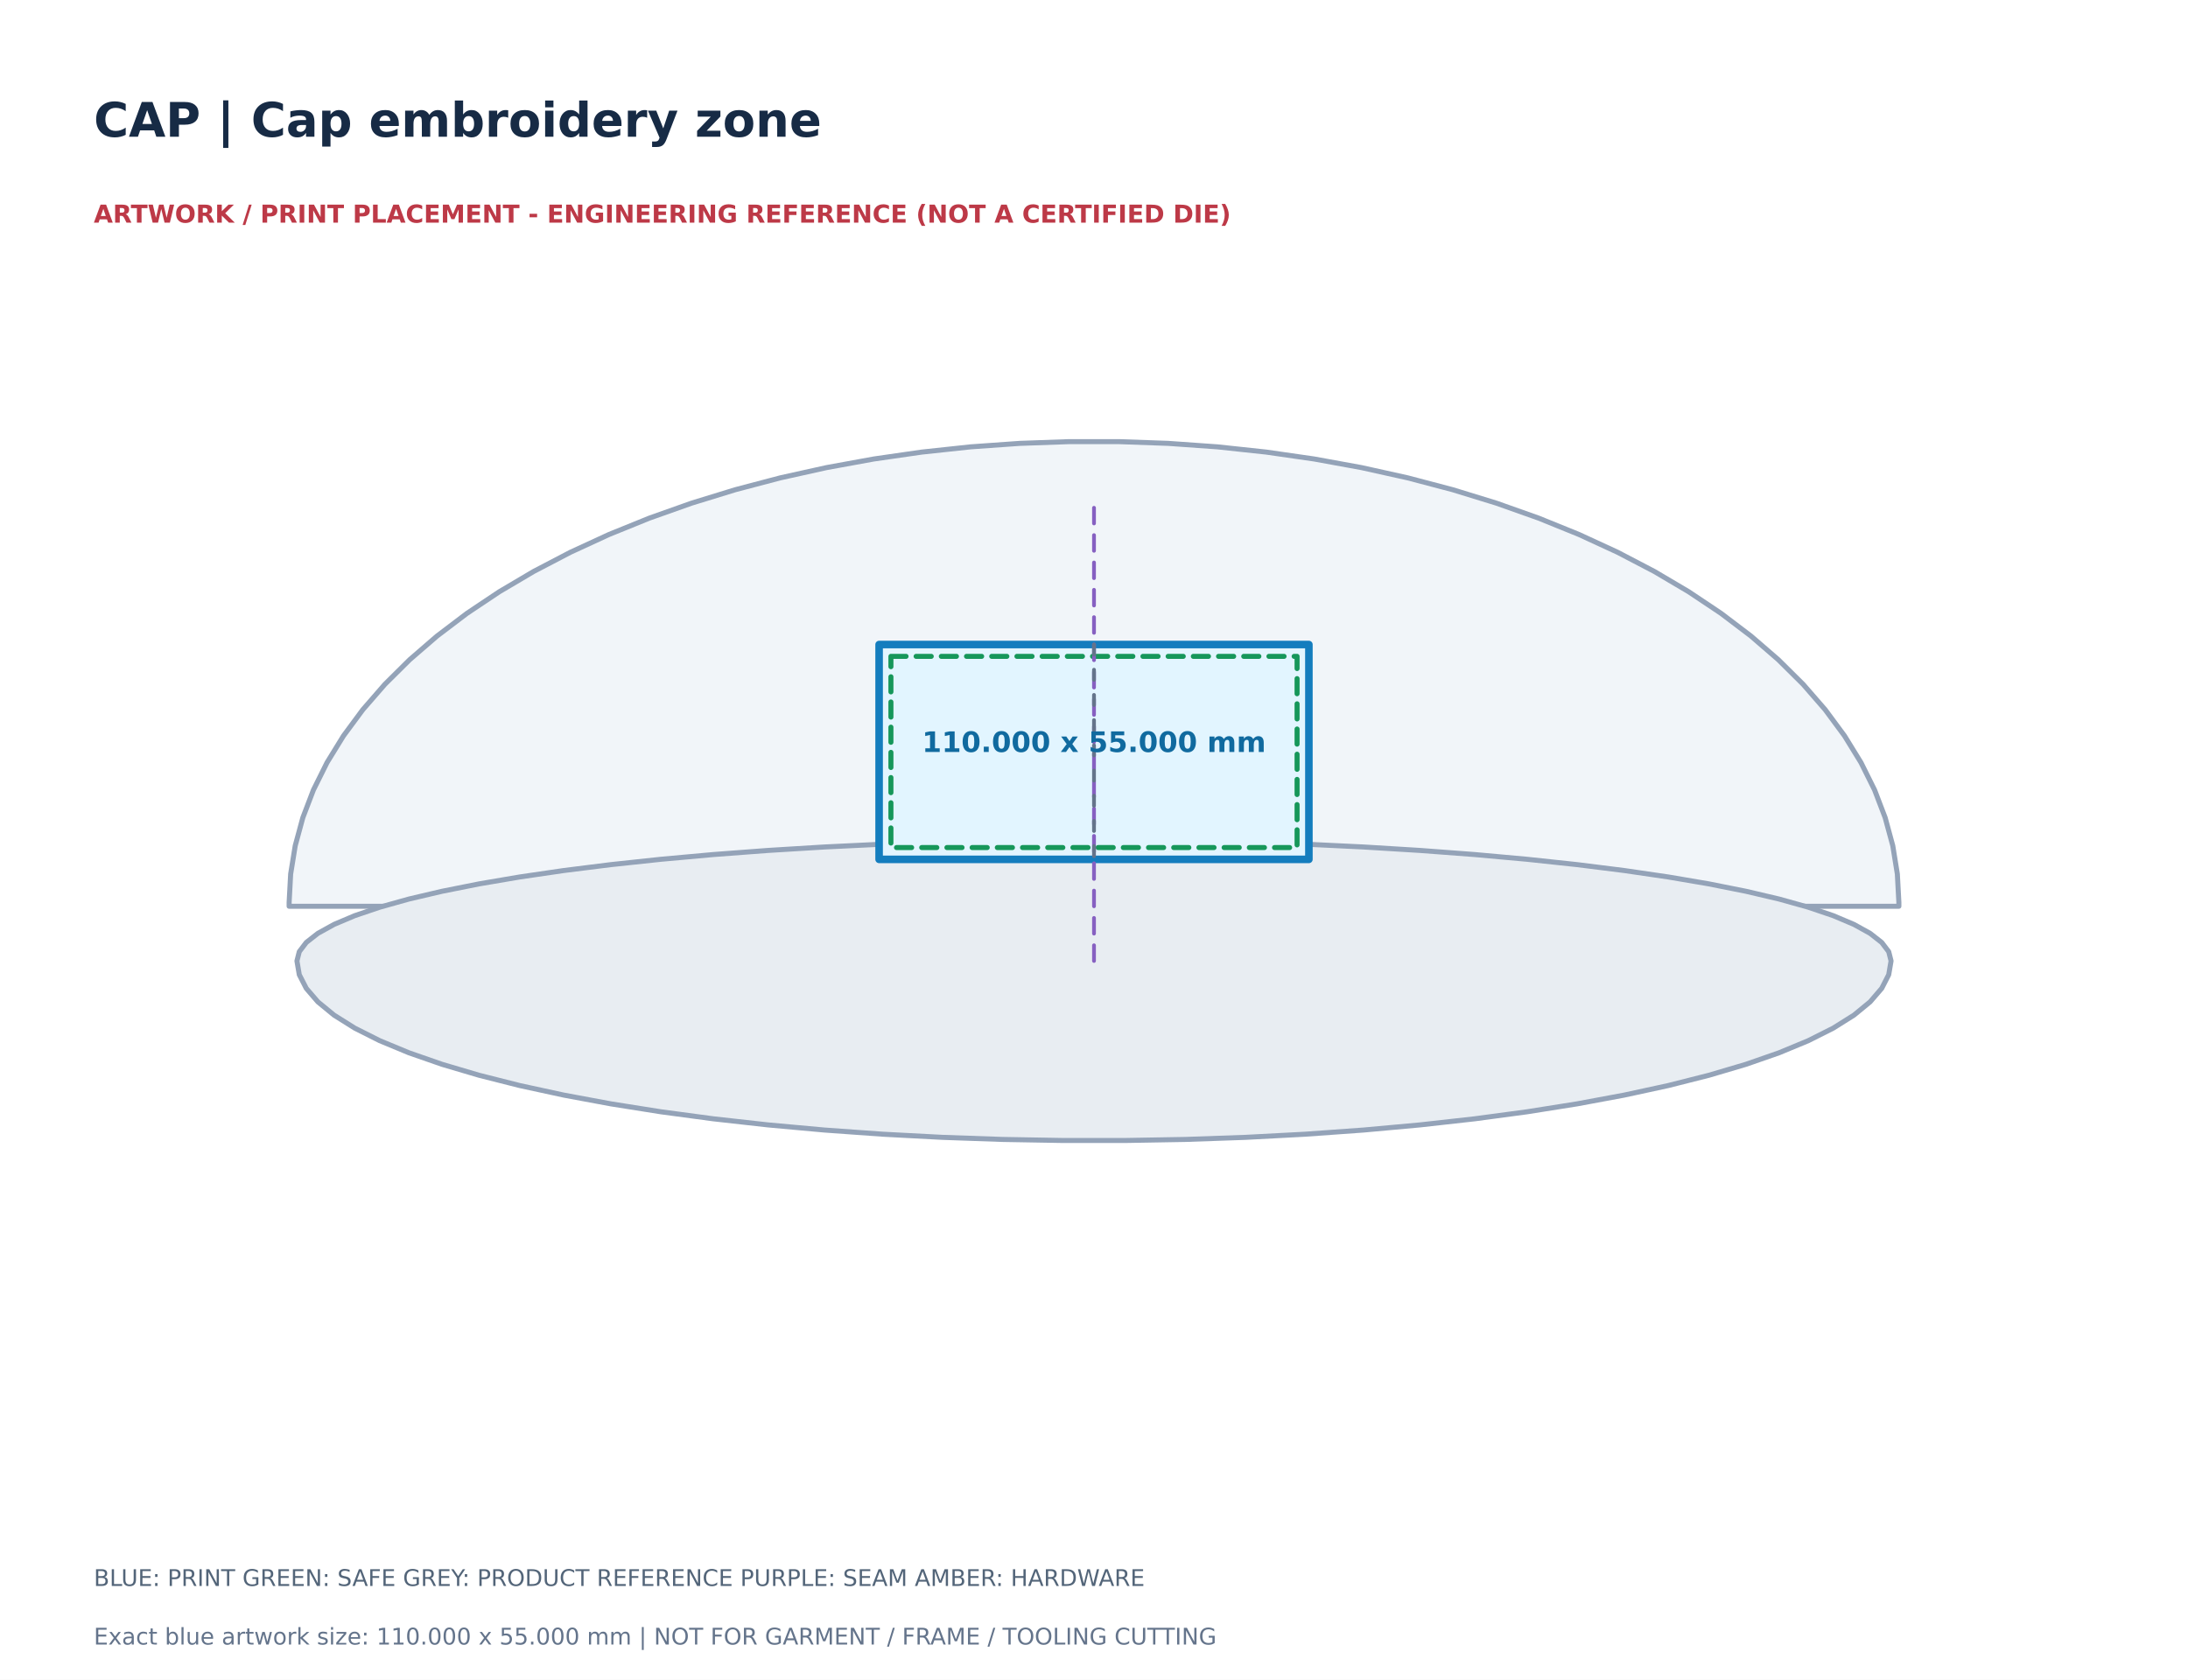
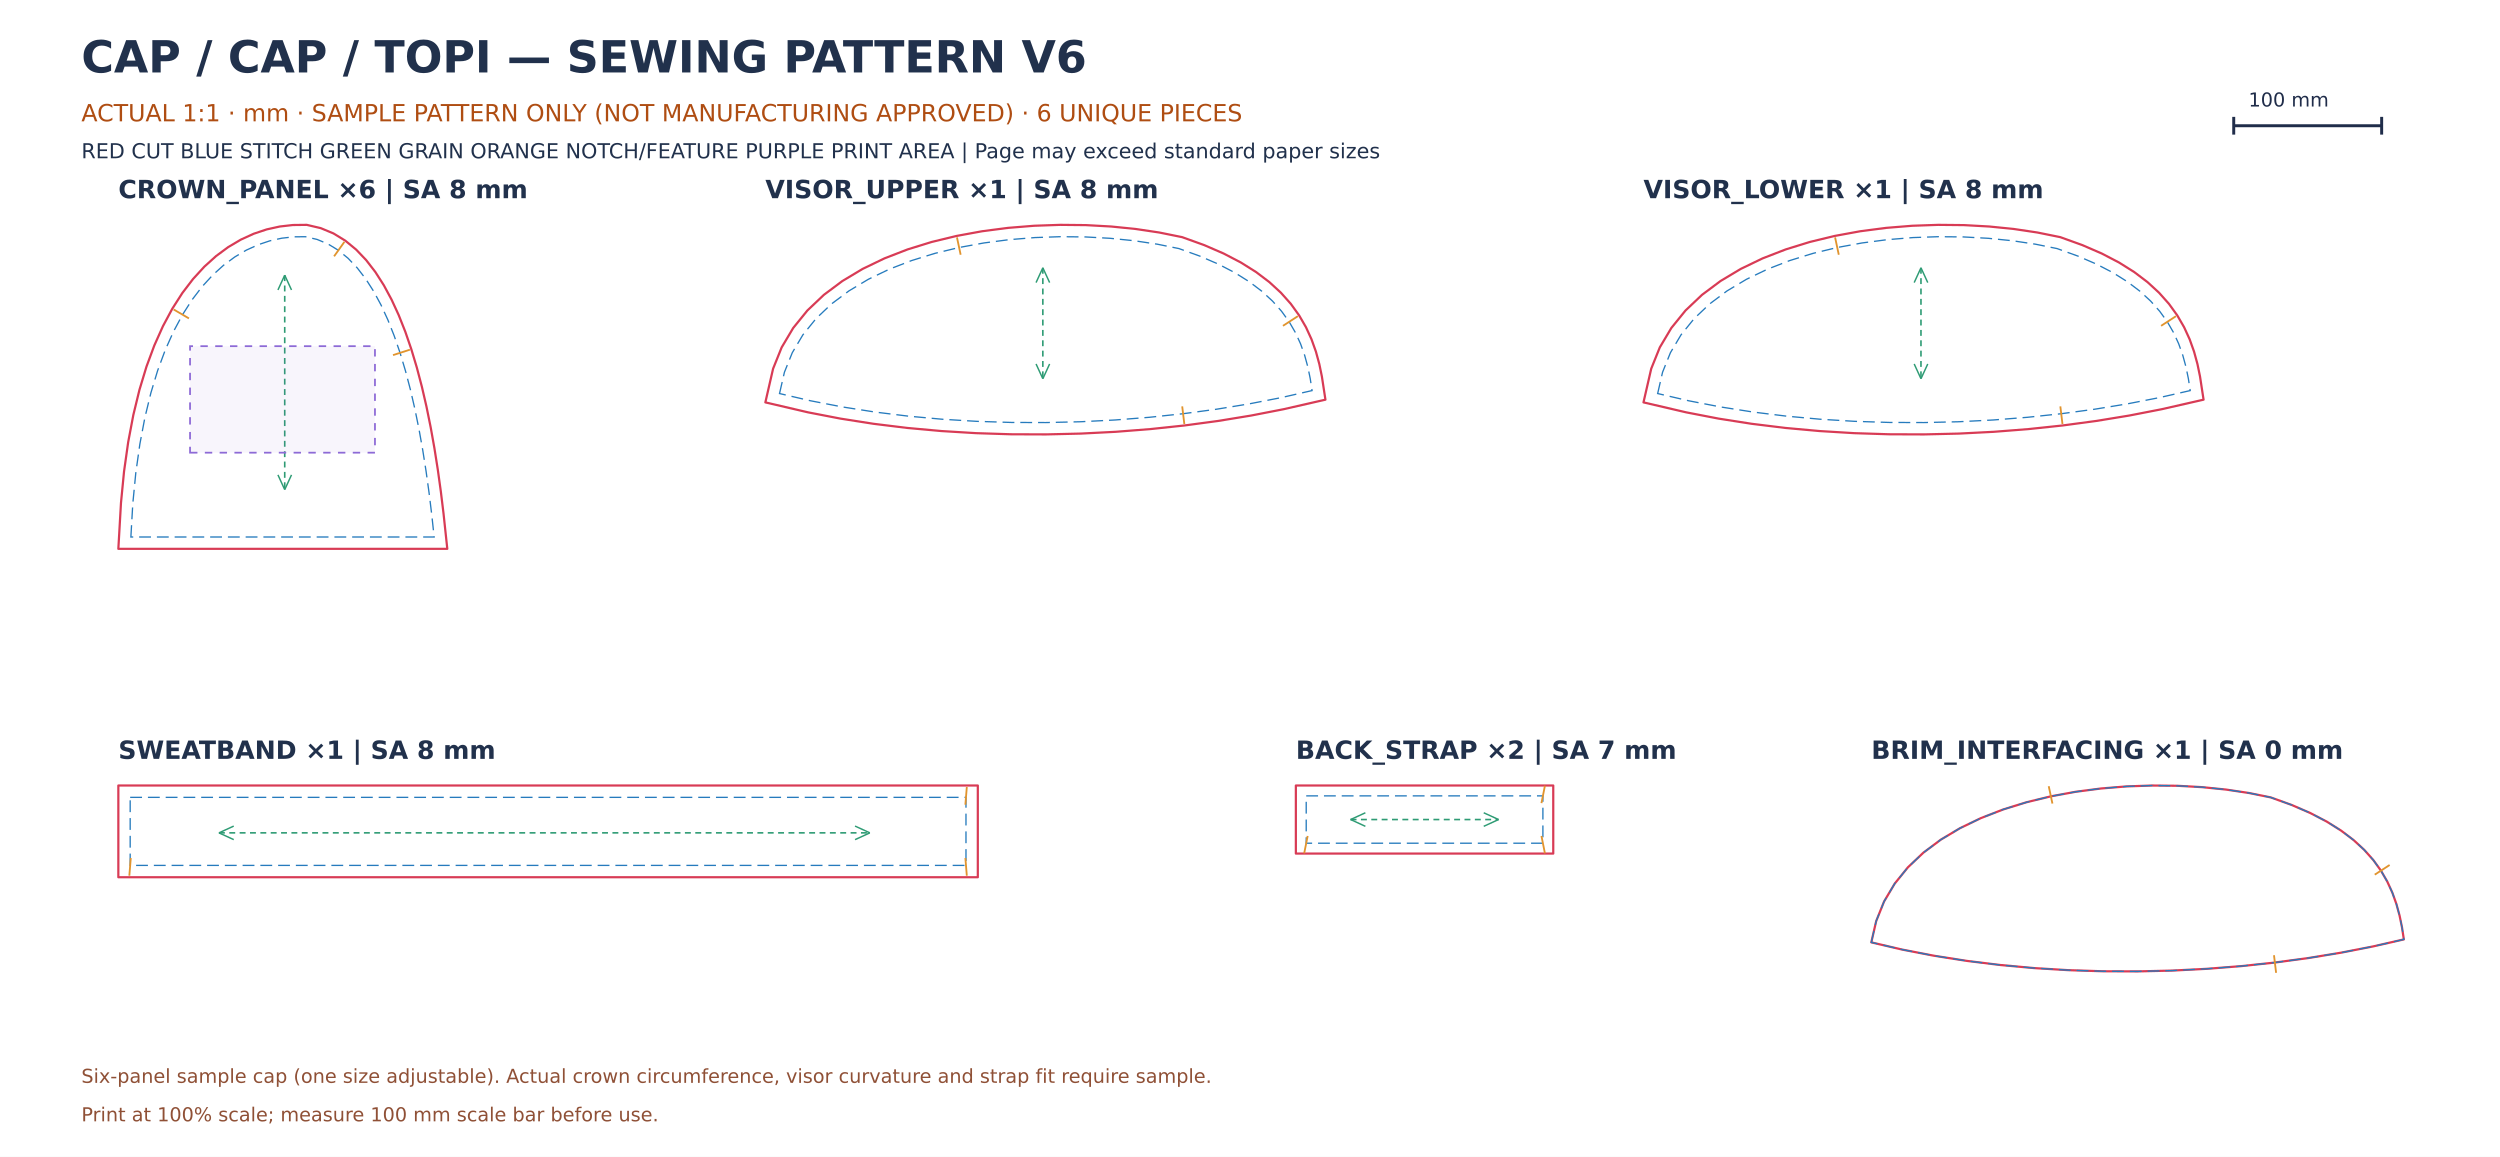
- <svg xmlns="http://www.w3.org/2000/svg" baseProfile="full" height="430.000mm" version="1.1" viewBox="0 0 560.000 430.000" width="560.000mm">
+ <svg xmlns="http://www.w3.org/2000/svg" baseProfile="full" height="782mm" version="1.1" viewBox="0 0 1690 782" width="1690mm">
  <defs />
-   <rect fill="#ffffff" height="430" width="560" x="0" y="0" />
-   <g id="PRODUCT_REFERENCE">
-     <polygon fill="#f1f5f9" points="74.0,231 74.391,223.736 75.561,216.499 77.508,209.318 80.222,202.218 83.694,195.228 87.911,188.373 92.856,181.681 98.511,175.175 104.855,168.881 111.863,162.823 119.509,157.023 127.764,151.504 136.596,146.286 145.973,141.39 155.857,136.834 166.213,132.635 177,128.809 188.178,125.371 199.704,122.333 211.535,119.708 223.625,117.505 235.93,115.732 248.401,114.396 260.993,113.503 273.656,113.056 286.344,113.056 299.007,113.503 311.599,114.396 324.07,115.732 336.375,117.505 348.465,119.708 360.296,122.333 371.822,125.371 383.0,128.809 393.787,132.635 404.143,136.834 414.027,141.39 423.404,146.286 432.236,151.504 440.491,157.023 448.137,162.823 455.145,168.881 461.489,175.175 467.144,181.681 472.089,188.373 476.306,195.228 479.778,202.218 482.492,209.318 484.439,216.499 485.609,223.736 486.0,231 486,232 74,232" stroke="#94a3b8" stroke-linecap="round" stroke-linejoin="round" stroke-width="1.29" />
-     <polygon fill="#e8edf2" points="484.0,246.0 483.401,249.521 481.609,253.022 478.634,256.481 474.493,259.879 469.211,263.196 462.818,266.411 455.352,269.507 446.858,272.465 437.384,275.267 426.986,277.898 415.726,280.341 403.67,282.583 390.888,284.611 377.455,286.412 363.45,287.975 348.955,289.292 334.056,290.356 318.84,291.159 303.395,291.696 287.814,291.966 272.186,291.966 256.605,291.696 241.16,291.159 225.944,290.356 211.045,289.292 196.55,287.975 182.545,286.412 169.112,284.611 156.33,282.583 144.274,280.341 133.014,277.898 122.616,275.267 113.142,272.465 104.648,269.507 97.182,266.411 90.789,263.196 85.507,259.879 81.366,256.481 78.391,253.022 76.599,249.521 76.0,246 76.0,246.0 76.599,243.627 78.391,241.268 81.366,238.937 85.507,236.647 90.789,234.412 97.182,232.245 104.648,230.158 113.142,228.165 122.616,226.276 133.014,224.504 144.274,222.857 156.33,221.346 169.112,219.98 182.545,218.766 196.55,217.712 211.045,216.825 225.944,216.108 241.16,215.567 256.605,215.205 272.186,215.023 287.814,215.023 303.395,215.205 318.84,215.567 334.056,216.108 348.955,216.825 363.45,217.712 377.455,218.766 390.888,219.98 403.67,221.346 415.726,222.857 426.986,224.504 437.384,226.276 446.858,228.165 455.352,230.158 462.818,232.245 469.211,234.412 474.493,236.647 478.634,238.937 481.609,241.268 483.401,243.627 484.0,246.0" stroke="#94a3b8" stroke-linecap="round" stroke-linejoin="round" stroke-width="1.29" />
+   <rect fill="#ffffff" height="782" width="1690" x="0" y="0" />
+   <g id="CUT">
+     <polygon fill="none" points="80.0,371.011 302.374,371.011 299.821,347.149 297.998,332.208 295.948,317.452 293.658,302.938 291.112,288.727 288.295,274.877 285.191,261.446 281.782,248.49 278.051,236.067 273.977,224.233 269.537,213.041 264.705,202.548 259.451,192.807 253.737,183.878 247.519,175.824 240.752,168.724 233.39,162.672 225.405,157.791 216.807,154.214 207.349,152.0 197.982,152.113 189.131,153.123 180.278,155.08 171.483,158.023 162.811,161.988 154.323,167.003 146.076,173.093 138.124,180.281 130.514,188.59 123.289,198.043 116.489,208.667 110.15,220.492 104.31,233.551 99.003,247.879 94.267,263.514 90.139,280.496 86.656,298.864 83.858,318.66 81.785,339.924" stroke="#d83b55" stroke-linejoin="round" stroke-width="1.5" />
+     <polygon fill="none" points="517.374,272.012 546.251,278.747 568.117,282.975 590.493,286.483 613.294,289.285 636.435,291.392 659.829,292.816 683.392,293.568 707.037,293.658 730.679,293.098 754.231,291.898 777.608,290.067 800.725,287.617 823.494,284.556 845.831,280.894 867.651,276.64 895.993,270.178 893.593,254.524 891.855,246.092 889.559,237.702 886.591,229.389 882.838,221.199 878.199,213.182 872.581,205.395 865.904,197.891 858.096,190.711 849.087,183.886 838.804,177.436 827.165,171.372 814.082,165.701 799.119,160.308 783.633,157.171 767.711,154.79 751.151,153.118 734.099,152.179 716.704,152.0 699.115,152.61 681.484,154.039 663.96,156.318 646.692,159.482 629.831,163.566 613.527,168.61 597.931,174.656 583.196,181.752 569.479,189.951 556.951,199.31 545.792,209.884 536.206,221.718 528.406,234.835 522.613,249.223" stroke="#d83b55" stroke-linejoin="round" stroke-width="1.5" />
+     <polygon fill="none" points="1110.993,272.012 1139.87,278.747 1161.736,282.975 1184.112,286.483 1206.913,289.285 1230.053,291.392 1253.448,292.816 1277.01,293.568 1300.656,293.658 1324.297,293.098 1347.85,291.898 1371.227,290.067 1394.343,287.617 1417.113,284.556 1439.45,280.894 1461.269,276.64 1489.612,270.178 1487.212,254.524 1485.474,246.092 1483.178,237.702 1480.209,229.389 1476.457,221.199 1471.818,213.182 1466.2,205.395 1459.523,197.891 1451.715,190.711 1442.706,183.886 1432.423,177.436 1420.783,171.372 1407.701,165.701 1392.738,160.308 1377.252,157.171 1361.33,154.79 1344.77,153.118 1327.717,152.179 1310.322,152.0 1292.734,152.61 1275.103,154.039 1257.578,156.318 1240.311,159.482 1223.45,163.566 1207.146,168.61 1191.55,174.656 1176.814,181.752 1163.098,189.951 1150.57,199.31 1139.411,209.884 1129.824,221.718 1122.025,234.835 1116.232,249.223" stroke="#d83b55" stroke-linejoin="round" stroke-width="1.5" />
+     <polygon fill="none" points="80.0,531.011 80.0,593.011 661.0,593.011 661.0,531.011" stroke="#d83b55" stroke-linejoin="round" stroke-width="1.5" />
+     <polygon fill="none" points="876.0,531.011 876.0,577.011 1050.0,577.011 1050.0,531.011" stroke="#d83b55" stroke-linejoin="round" stroke-width="1.5" />
+     <polygon fill="none" points="1265.0,637.042 1268.311,622.638 1273.64,609.404 1280.829,597.314 1289.72,586.338 1300.156,576.449 1311.98,567.616 1325.034,559.813 1339.16,553.01 1354.201,547.18 1370.0,542.292 1386.399,538.32 1403.24,535.234 1420.366,533.007 1437.62,531.608 1454.844,531.011 1471.88,531.186 1488.571,532.106 1504.76,533.74 1520.289,536.062 1535.0,539.042 1549.175,544.151 1561.764,549.608 1572.866,555.393 1582.58,561.486 1591.004,567.867 1598.236,574.518 1604.375,581.417 1609.519,588.547 1613.766,595.886 1617.216,603.416 1619.965,611.116 1622.114,618.967 1623.759,626.949 1625.0,635.042 1604.038,639.822 1582.461,644.029 1560.356,647.653 1537.812,650.683 1514.917,653.11 1491.758,654.923 1468.423,656.113 1445.0,656.667 1421.577,656.578 1398.242,655.833 1375.083,654.424 1352.188,652.339 1329.644,649.569 1307.539,646.103 1285.962,641.931" stroke="#d83b55" stroke-linejoin="round" stroke-width="1.5" />
  </g>
-   <g id="ARTWORK_PRINT">
-     <polygon fill="#e2f5ff" points="225.0,165 335.0,165 335.0,220 225.0,220" stroke="#147dbe" stroke-linecap="round" stroke-linejoin="round" stroke-width="1.935" />
+   <g id="STITCH">
+     <polygon fill="none" points="88.473,363.011 89.763,340.542 91.804,319.608 94.551,300.17 97.961,282.187 101.988,265.621 106.59,250.43 111.72,236.576 117.337,224.019 123.394,212.719 129.848,202.636 136.654,193.731 143.769,185.963 151.147,179.294 158.746,173.682 166.519,169.089 174.425,165.475 182.417,162.8 190.452,161.024 198.485,160.108 206.473,160.011 214.342,161.853 221.761,164.939 228.741,169.207 235.297,174.595 241.441,181.042 247.189,188.487 252.552,196.868 257.545,206.123 262.18,216.191 266.473,227.011 270.435,238.521 274.081,250.659 277.423,263.364 280.477,276.575 283.254,290.23 285.769,304.267 288.034,318.625 290.065,333.243 291.873,348.059 293.473,363.011" stroke="#267bbd" stroke-dasharray="8,4" stroke-width="0.9" />
+     <polygon fill="none" points="526.957,266.033 530.269,251.628 535.597,238.395 542.786,226.304 551.677,215.329 562.114,205.439 573.937,196.607 586.991,188.803 601.117,182.001 616.159,176.17 631.957,171.283 648.356,167.31 665.197,164.225 682.324,161.997 699.577,160.599 716.801,160.001 733.837,160.177 750.529,161.096 766.717,162.731 782.246,165.052 796.957,168.033 811.132,173.142 823.721,178.598 834.824,184.383 844.538,190.476 852.961,196.857 860.193,203.508 866.332,210.408 871.476,217.537 875.724,224.876 879.173,232.406 881.923,240.106 884.071,247.957 885.716,255.939 886.957,264.033 865.995,268.812 844.418,273.019 822.314,276.643 799.77,279.673 776.874,282.1 753.715,283.914 730.38,285.103 706.957,285.658 683.534,285.568 660.2,284.824 637.04,283.414 614.145,281.33 591.601,278.559 569.496,275.093 547.919,270.921" stroke="#267bbd" stroke-dasharray="8,4" stroke-width="0.9" />
+     <polygon fill="none" points="1120.576,266.033 1123.887,251.628 1129.216,238.395 1136.405,226.304 1145.296,215.329 1155.732,205.439 1167.556,196.607 1180.61,188.803 1194.736,182.001 1209.777,176.17 1225.576,171.283 1241.975,167.31 1258.816,164.225 1275.942,161.997 1293.196,160.599 1310.42,160.001 1327.456,160.177 1344.147,161.096 1360.336,162.731 1375.865,165.052 1390.576,168.033 1404.751,173.142 1417.34,178.598 1428.442,184.383 1438.156,190.476 1446.58,196.857 1453.812,203.508 1459.951,210.408 1465.095,217.537 1469.343,224.876 1472.792,232.406 1475.542,240.106 1477.69,247.957 1479.335,255.939 1480.576,264.033 1459.614,268.812 1438.037,273.019 1415.933,276.643 1393.389,279.673 1370.493,282.1 1347.334,283.914 1323.999,285.103 1300.576,285.658 1277.153,285.568 1253.818,284.824 1230.659,283.414 1207.764,281.33 1185.22,278.559 1163.115,275.093 1141.538,270.921" stroke="#267bbd" stroke-dasharray="8,4" stroke-width="0.9" />
+     <polygon fill="none" points="88.0,539.011 653.0,539.011 653.0,585.011 88.0,585.011" stroke="#267bbd" stroke-dasharray="8,4" stroke-width="0.9" />
+     <polygon fill="none" points="883.0,538.011 1043.0,538.011 1043.0,570.011 883.0,570.011" stroke="#267bbd" stroke-dasharray="8,4" stroke-width="0.9" />
+     <polygon fill="none" points="1265.0,637.042 1268.311,622.638 1273.64,609.404 1280.829,597.314 1289.72,586.338 1300.156,576.449 1311.98,567.616 1325.034,559.813 1339.16,553.01 1354.201,547.18 1370.0,542.292 1386.399,538.32 1403.24,535.234 1420.366,533.007 1437.62,531.608 1454.844,531.011 1471.88,531.186 1488.571,532.106 1504.76,533.74 1520.289,536.062 1535.0,539.042 1549.175,544.151 1561.764,549.608 1572.866,555.393 1582.58,561.486 1591.004,567.867 1598.236,574.518 1604.375,581.417 1609.519,588.547 1613.766,595.886 1617.216,603.416 1619.965,611.116 1622.114,618.967 1623.759,626.949 1625.0,635.042 1604.038,639.822 1582.461,644.029 1560.356,647.653 1537.812,650.683 1514.917,653.11 1491.758,654.923 1468.423,656.113 1445.0,656.667 1421.577,656.578 1398.242,655.833 1375.083,654.424 1352.188,652.339 1329.644,649.569 1307.539,646.103 1285.962,641.931" stroke="#267bbd" stroke-dasharray="8,4" stroke-width="0.9" />
  </g>
-   <g id="SAFE_REFERENCE">
-     <polygon fill="none" points="228.025,168.025 331.975,168.025 331.975,216.975 228.025,216.975" stroke="#16975a" stroke-dasharray="3.87 2.58" stroke-linecap="round" stroke-linejoin="round" stroke-width="1.29" />
+   <g id="GRAIN">
+     <line stroke="#2e9b74" stroke-dasharray="4,3" stroke-width="1.1" x1="192.473" x2="192.473" y1="186.011" y2="331.011" />
+     <line stroke="#2e9b74" stroke-width="1" x1="192.473" x2="197.058" y1="186.011" y2="196.01" />
+     <line stroke="#2e9b74" stroke-width="1" x1="192.473" x2="187.887" y1="186.011" y2="196.01" />
+     <line stroke="#2e9b74" stroke-width="1" x1="192.473" x2="187.887" y1="331.011" y2="321.013" />
+     <line stroke="#2e9b74" stroke-width="1" x1="192.473" x2="197.058" y1="331.011" y2="321.013" />
+     <line stroke="#2e9b74" stroke-dasharray="4,3" stroke-width="1.1" x1="704.957" x2="704.957" y1="181.033" y2="256.033" />
+     <line stroke="#2e9b74" stroke-width="1" x1="704.957" x2="709.543" y1="181.033" y2="191.031" />
+     <line stroke="#2e9b74" stroke-width="1" x1="704.957" x2="700.372" y1="181.033" y2="191.031" />
+     <line stroke="#2e9b74" stroke-width="1" x1="704.957" x2="700.372" y1="256.033" y2="246.034" />
+     <line stroke="#2e9b74" stroke-width="1" x1="704.957" x2="709.543" y1="256.033" y2="246.034" />
+     <line stroke="#2e9b74" stroke-dasharray="4,3" stroke-width="1.1" x1="1298.576" x2="1298.576" y1="181.033" y2="256.033" />
+     <line stroke="#2e9b74" stroke-width="1" x1="1298.576" x2="1303.162" y1="181.033" y2="191.031" />
+     <line stroke="#2e9b74" stroke-width="1" x1="1298.576" x2="1293.991" y1="181.033" y2="191.031" />
+     <line stroke="#2e9b74" stroke-width="1" x1="1298.576" x2="1293.991" y1="256.033" y2="246.034" />
+     <line stroke="#2e9b74" stroke-width="1" x1="1298.576" x2="1303.162" y1="256.033" y2="246.034" />
+     <line stroke="#2e9b74" stroke-dasharray="4,3" stroke-width="1.1" x1="148.0" x2="588.0" y1="563.011" y2="563.011" />
+     <line stroke="#2e9b74" stroke-width="1" x1="148.0" x2="157.999" y1="563.011" y2="558.426" />
+     <line stroke="#2e9b74" stroke-width="1" x1="148.0" x2="157.999" y1="563.011" y2="567.597" />
+     <line stroke="#2e9b74" stroke-width="1" x1="588.0" x2="578.001" y1="563.011" y2="567.597" />
+     <line stroke="#2e9b74" stroke-width="1" x1="588.0" x2="578.001" y1="563.011" y2="558.426" />
+     <line stroke="#2e9b74" stroke-dasharray="4,3" stroke-width="1.1" x1="913.0" x2="1013.0" y1="554.011" y2="554.011" />
+     <line stroke="#2e9b74" stroke-width="1" x1="913.0" x2="922.999" y1="554.011" y2="549.426" />
+     <line stroke="#2e9b74" stroke-width="1" x1="913.0" x2="922.999" y1="554.011" y2="558.597" />
+     <line stroke="#2e9b74" stroke-width="1" x1="1013.0" x2="1003.001" y1="554.011" y2="558.597" />
+     <line stroke="#2e9b74" stroke-width="1" x1="1013.0" x2="1003.001" y1="554.011" y2="549.426" />
  </g>
-   <g id="BLEED_REFERENCE" />
-   <g id="SEAM_REFERENCE">
-     <polyline fill="none" points="280,130 280,247" stroke="#8660c1" stroke-dasharray="4 3" stroke-linecap="round" stroke-linejoin="round" stroke-width="0.968" />
+   <g id="MARK">
+     <line stroke="#e1942e" stroke-width="1.25" x1="127.709" x2="117.352" y1="215.244" y2="209.184" />
+     <line stroke="#e1942e" stroke-width="1.25" x1="225.837" x2="232.806" y1="173.277" y2="163.508" />
+     <line stroke="#e1942e" stroke-width="1.25" x1="265.675" x2="277.098" y1="240.052" y2="236.377" />
+     <line stroke="#e1942e" stroke-width="1.25" x1="649.395" x2="646.902" y1="172.201" y2="160.463" />
+     <line stroke="#e1942e" stroke-width="1.25" x1="867.282" x2="877.348" y1="220.259" y2="213.726" />
+     <line stroke="#e1942e" stroke-width="1.25" x1="799.174" x2="800.605" y1="274.709" y2="286.623" />
+     <line stroke="#e1942e" stroke-width="1.25" x1="1243.013" x2="1240.521" y1="172.201" y2="160.463" />
+     <line stroke="#e1942e" stroke-width="1.25" x1="1460.901" x2="1470.967" y1="220.259" y2="213.726" />
+     <line stroke="#e1942e" stroke-width="1.25" x1="1392.792" x2="1394.223" y1="274.709" y2="286.623" />
+     <line stroke="#e1942e" stroke-width="1.25" x1="652.594" x2="653.568" y1="543.995" y2="532.034" />
+     <line stroke="#e1942e" stroke-width="1.25" x1="652.594" x2="653.568" y1="580.028" y2="591.988" />
+     <line stroke="#e1942e" stroke-width="1.25" x1="88.406" x2="87.432" y1="580.028" y2="591.988" />
+     <line stroke="#e1942e" stroke-width="1.25" x1="1042.019" x2="1044.373" y1="542.914" y2="531.147" />
+     <line stroke="#e1942e" stroke-width="1.25" x1="1042.019" x2="1044.373" y1="565.108" y2="576.875" />
+     <line stroke="#e1942e" stroke-width="1.25" x1="883.981" x2="881.627" y1="565.108" y2="576.875" />
+     <line stroke="#e1942e" stroke-width="1.25" x1="1387.437" x2="1384.945" y1="543.211" y2="531.473" />
+     <line stroke="#e1942e" stroke-width="1.25" x1="1605.325" x2="1615.391" y1="591.269" y2="584.736" />
+     <line stroke="#e1942e" stroke-width="1.25" x1="1537.216" x2="1538.647" y1="645.719" y2="657.633" />
+     <line stroke="#202d4a" stroke-width="2" x1="1510" x2="1610" y1="85" y2="85" />
+     <line stroke="#202d4a" stroke-width="2" x1="1510" x2="1510" y1="79" y2="91" />
+     <line stroke="#202d4a" stroke-width="2" x1="1610" x2="1610" y1="79" y2="91" />
  </g>
-   <g id="HARDWARE_REFERENCE" />
-   <g id="CENTER_REFERENCE">
-     <polyline fill="none" points="280.0,165 280.0,220" stroke="#64748b" stroke-dasharray="2.58 3.87" stroke-linecap="round" stroke-linejoin="round" stroke-width="0.968" />
+   <g id="PRINT">
+     <polygon fill="#8d6ad6" fill-opacity="0.065" points="128.473,306.011 253.473,306.011 253.473,234.011 128.473,234.011" stroke="#8d6ad6" stroke-dasharray="5,5" stroke-width="1.2" />
  </g>
-   <g id="TRIM_REFERENCE" />
-   <text fill="#106a9f" font-family="DejaVu Sans,Arial,sans-serif" font-size="7.224" font-weight="bold" text-anchor="middle" x="280.0" y="192.5">110.000 x 55.000 mm</text>
-   <text fill="#172b45" font-family="DejaVu Sans,Arial,sans-serif" font-size="12.191" font-weight="bold" x="24" y="35">CAP  |  Cap embroidery zone</text>
-   <text fill="#bd3947" font-family="DejaVu Sans,Arial,sans-serif" font-size="6.321" font-weight="bold" x="24" y="57">ARTWORK / PRINT PLACEMENT - ENGINEERING REFERENCE (NOT A CERTIFIED DIE)</text>
-   <text fill="#536579" font-family="DejaVu Sans,Arial,sans-serif" font-size="5.87" font-weight="normal" x="24" y="406">BLUE: PRINT   GREEN: SAFE   GREY: PRODUCT REFERENCE   PURPLE: SEAM   AMBER: HARDWARE</text>
-   <text fill="#64748b" font-family="DejaVu Sans,Arial,sans-serif" font-size="5.87" font-weight="normal" x="24" y="421">Exact blue artwork size: 110.000 x 55.000 mm   |   NOT FOR GARMENT / FRAME / TOOLING CUTTING</text>
+   <g id="LABEL">
+     <text fill="#21314c" font-family="DejaVu Sans, Arial" font-size="17" font-weight="bold" x="80.0" y="134.0">CROWN_PANEL  ×6  | SA 8 mm</text>
+     <text fill="#21314c" font-family="DejaVu Sans, Arial" font-size="17" font-weight="bold" x="517.374" y="134.0">VISOR_UPPER  ×1  | SA 8 mm</text>
+     <text fill="#21314c" font-family="DejaVu Sans, Arial" font-size="17" font-weight="bold" x="1110.993" y="134.0">VISOR_LOWER  ×1  | SA 8 mm</text>
+     <text fill="#21314c" font-family="DejaVu Sans, Arial" font-size="17" font-weight="bold" x="80.0" y="513.011">SWEATBAND  ×1  | SA 8 mm</text>
+     <text fill="#21314c" font-family="DejaVu Sans, Arial" font-size="17" font-weight="bold" x="876.0" y="513.011">BACK_STRAP  ×2  | SA 7 mm</text>
+     <text fill="#21314c" font-family="DejaVu Sans, Arial" font-size="17" font-weight="bold" x="1265.0" y="513.011">BRIM_INTERFACING  ×1  | SA 0 mm</text>
+     <text fill="#21314c" font-family="DejaVu Sans" font-size="30" font-weight="bold" x="55" y="49">CAP  /  CAP / TOPI — SEWING PATTERN V6</text>
+     <text fill="#af4d12" font-family="DejaVu Sans" font-size="16" x="55" y="82">ACTUAL 1:1 · mm ·  SAMPLE PATTERN ONLY (NOT MANUFACTURING APPROVED) · 6 UNIQUE PIECES</text>
+     <text fill="#21314c" font-family="DejaVu Sans" font-size="14" x="55" y="107">RED CUT   BLUE STITCH   GREEN GRAIN   ORANGE NOTCH/FEATURE   PURPLE PRINT AREA   |  Page may exceed standard paper sizes</text>
+     <text fill="#8f5036" font-family="DejaVu Sans" font-size="13" x="55" y="732">Six-panel sample cap (one size adjustable). Actual crown circumference, visor curvature and strap fit require sample.</text>
+     <text fill="#8f5036" font-family="DejaVu Sans" font-size="13" x="55" y="758">Print at 100% scale; measure 100 mm scale bar before use.</text>
+     <text fill="#202d4a" font-family="DejaVu Sans" font-size="13" x="1520" y="72">100 mm</text>
+   </g>
</svg>
